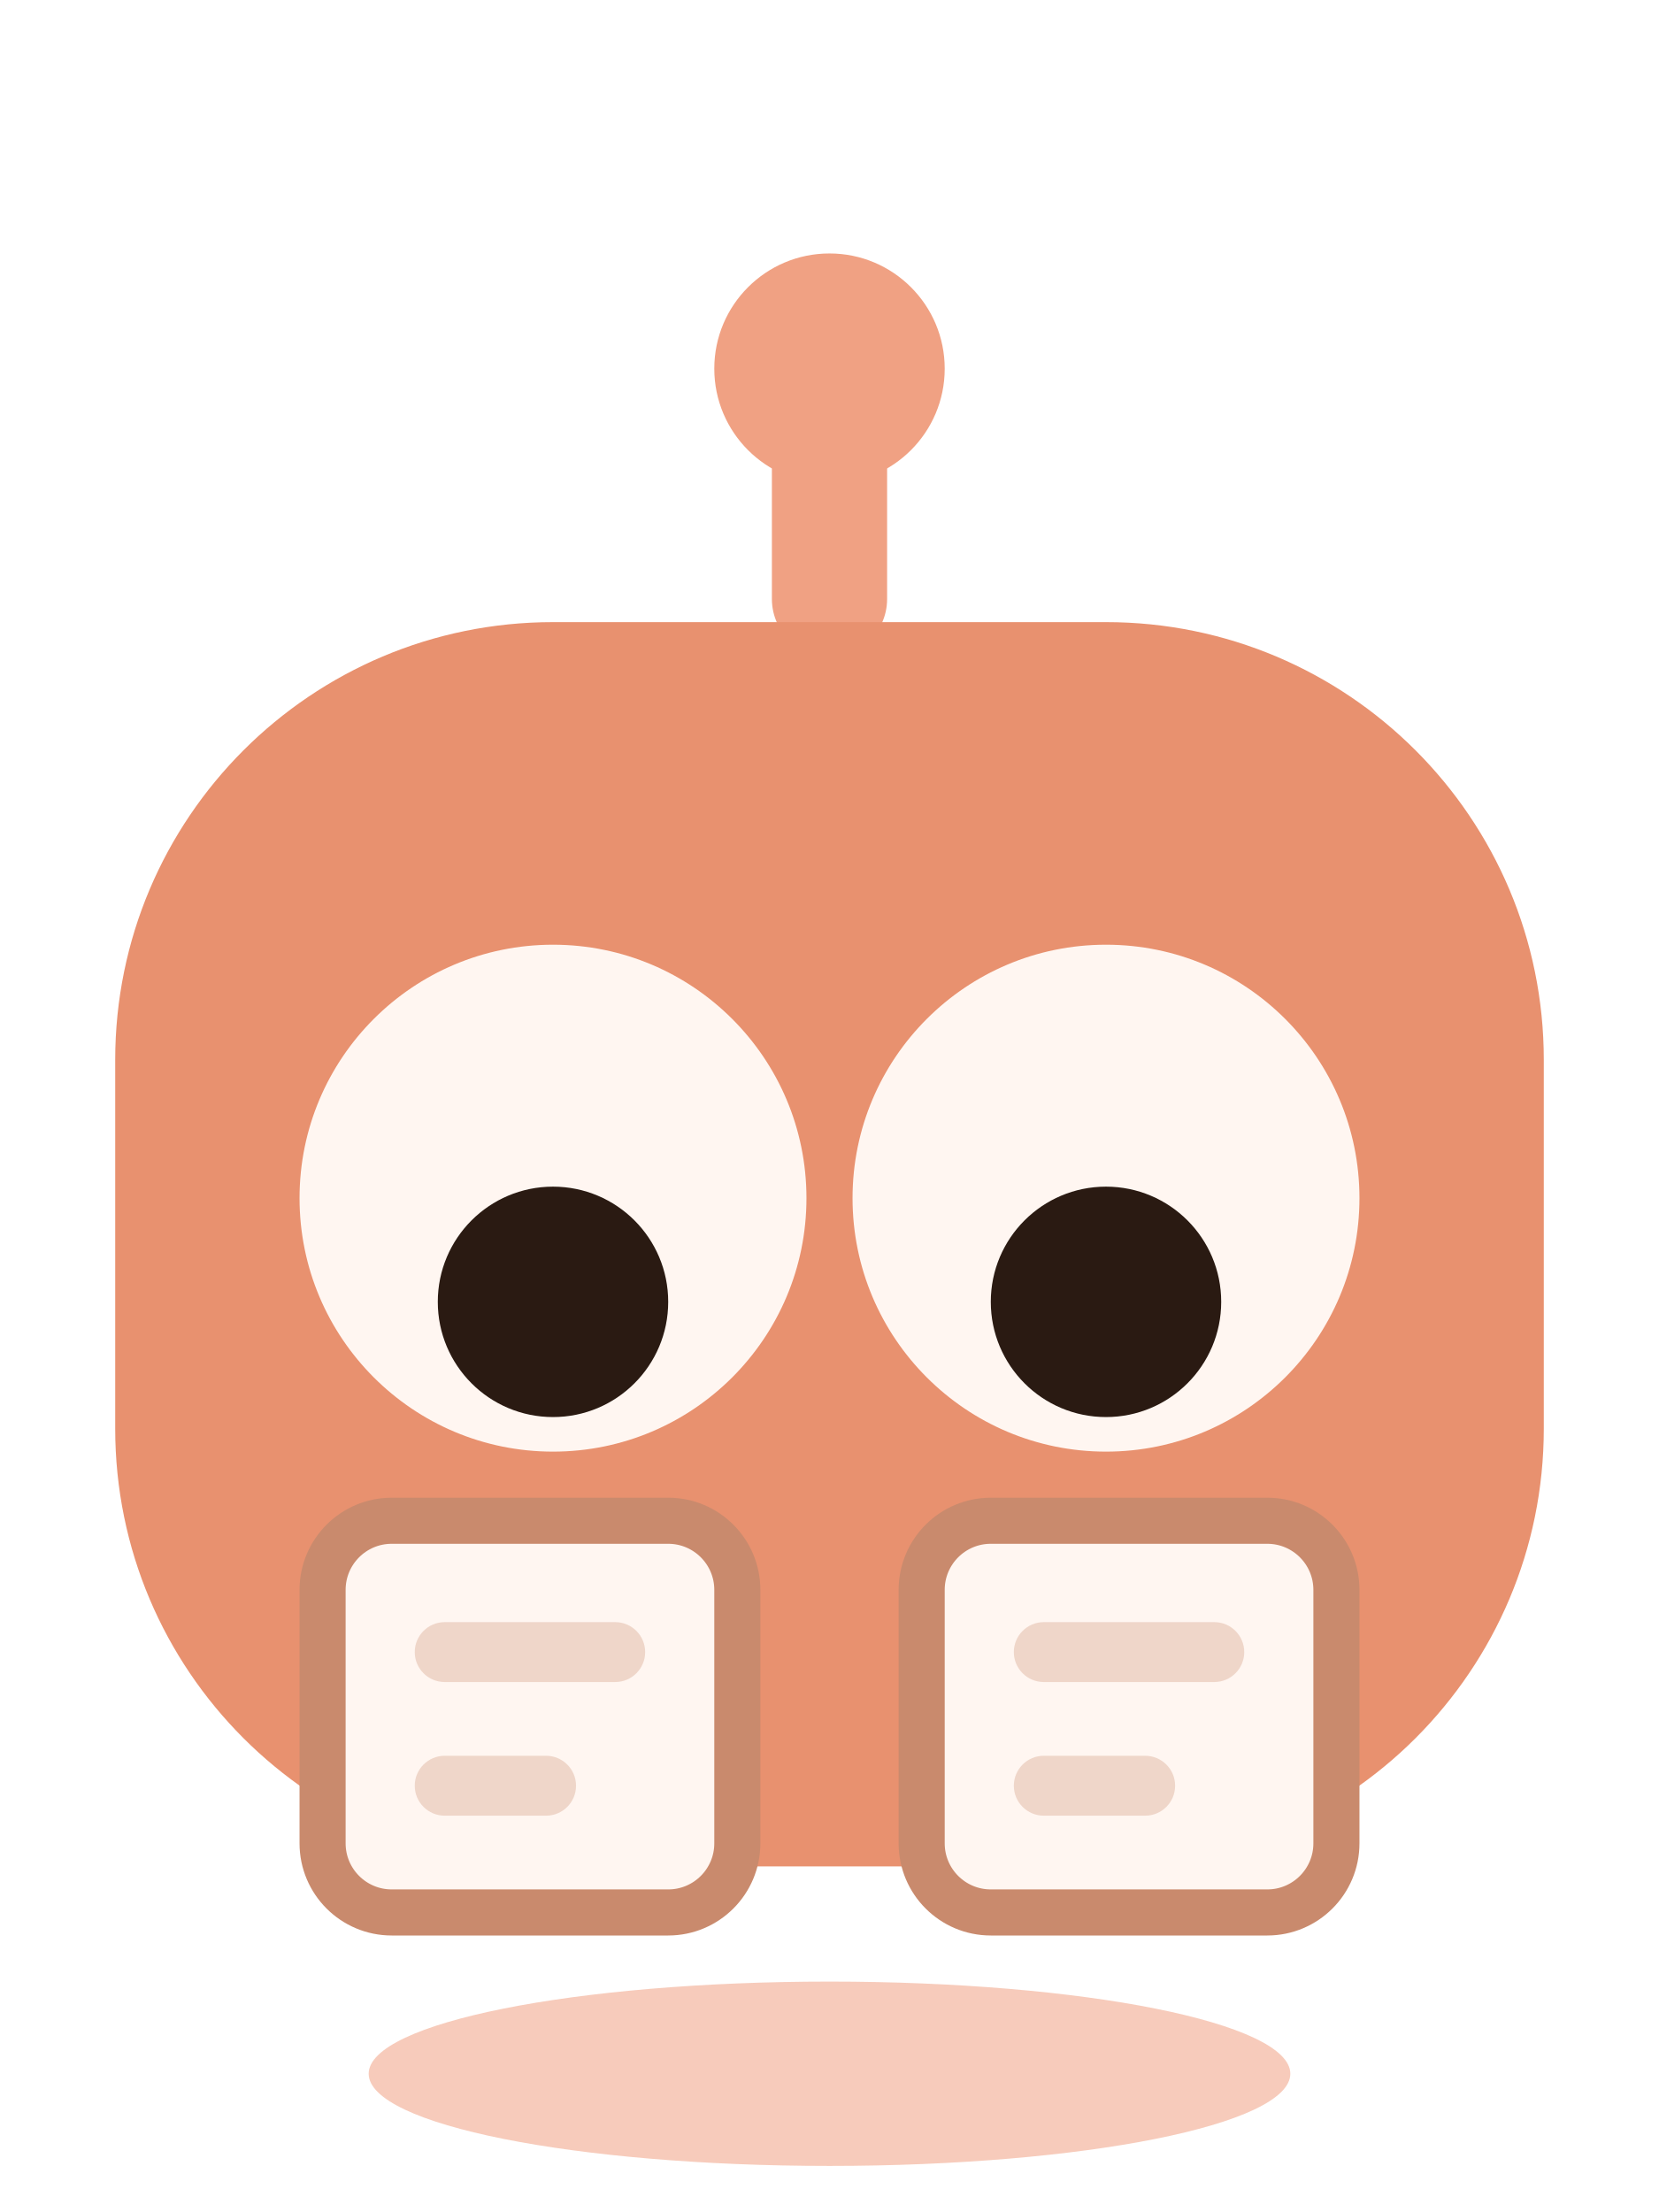
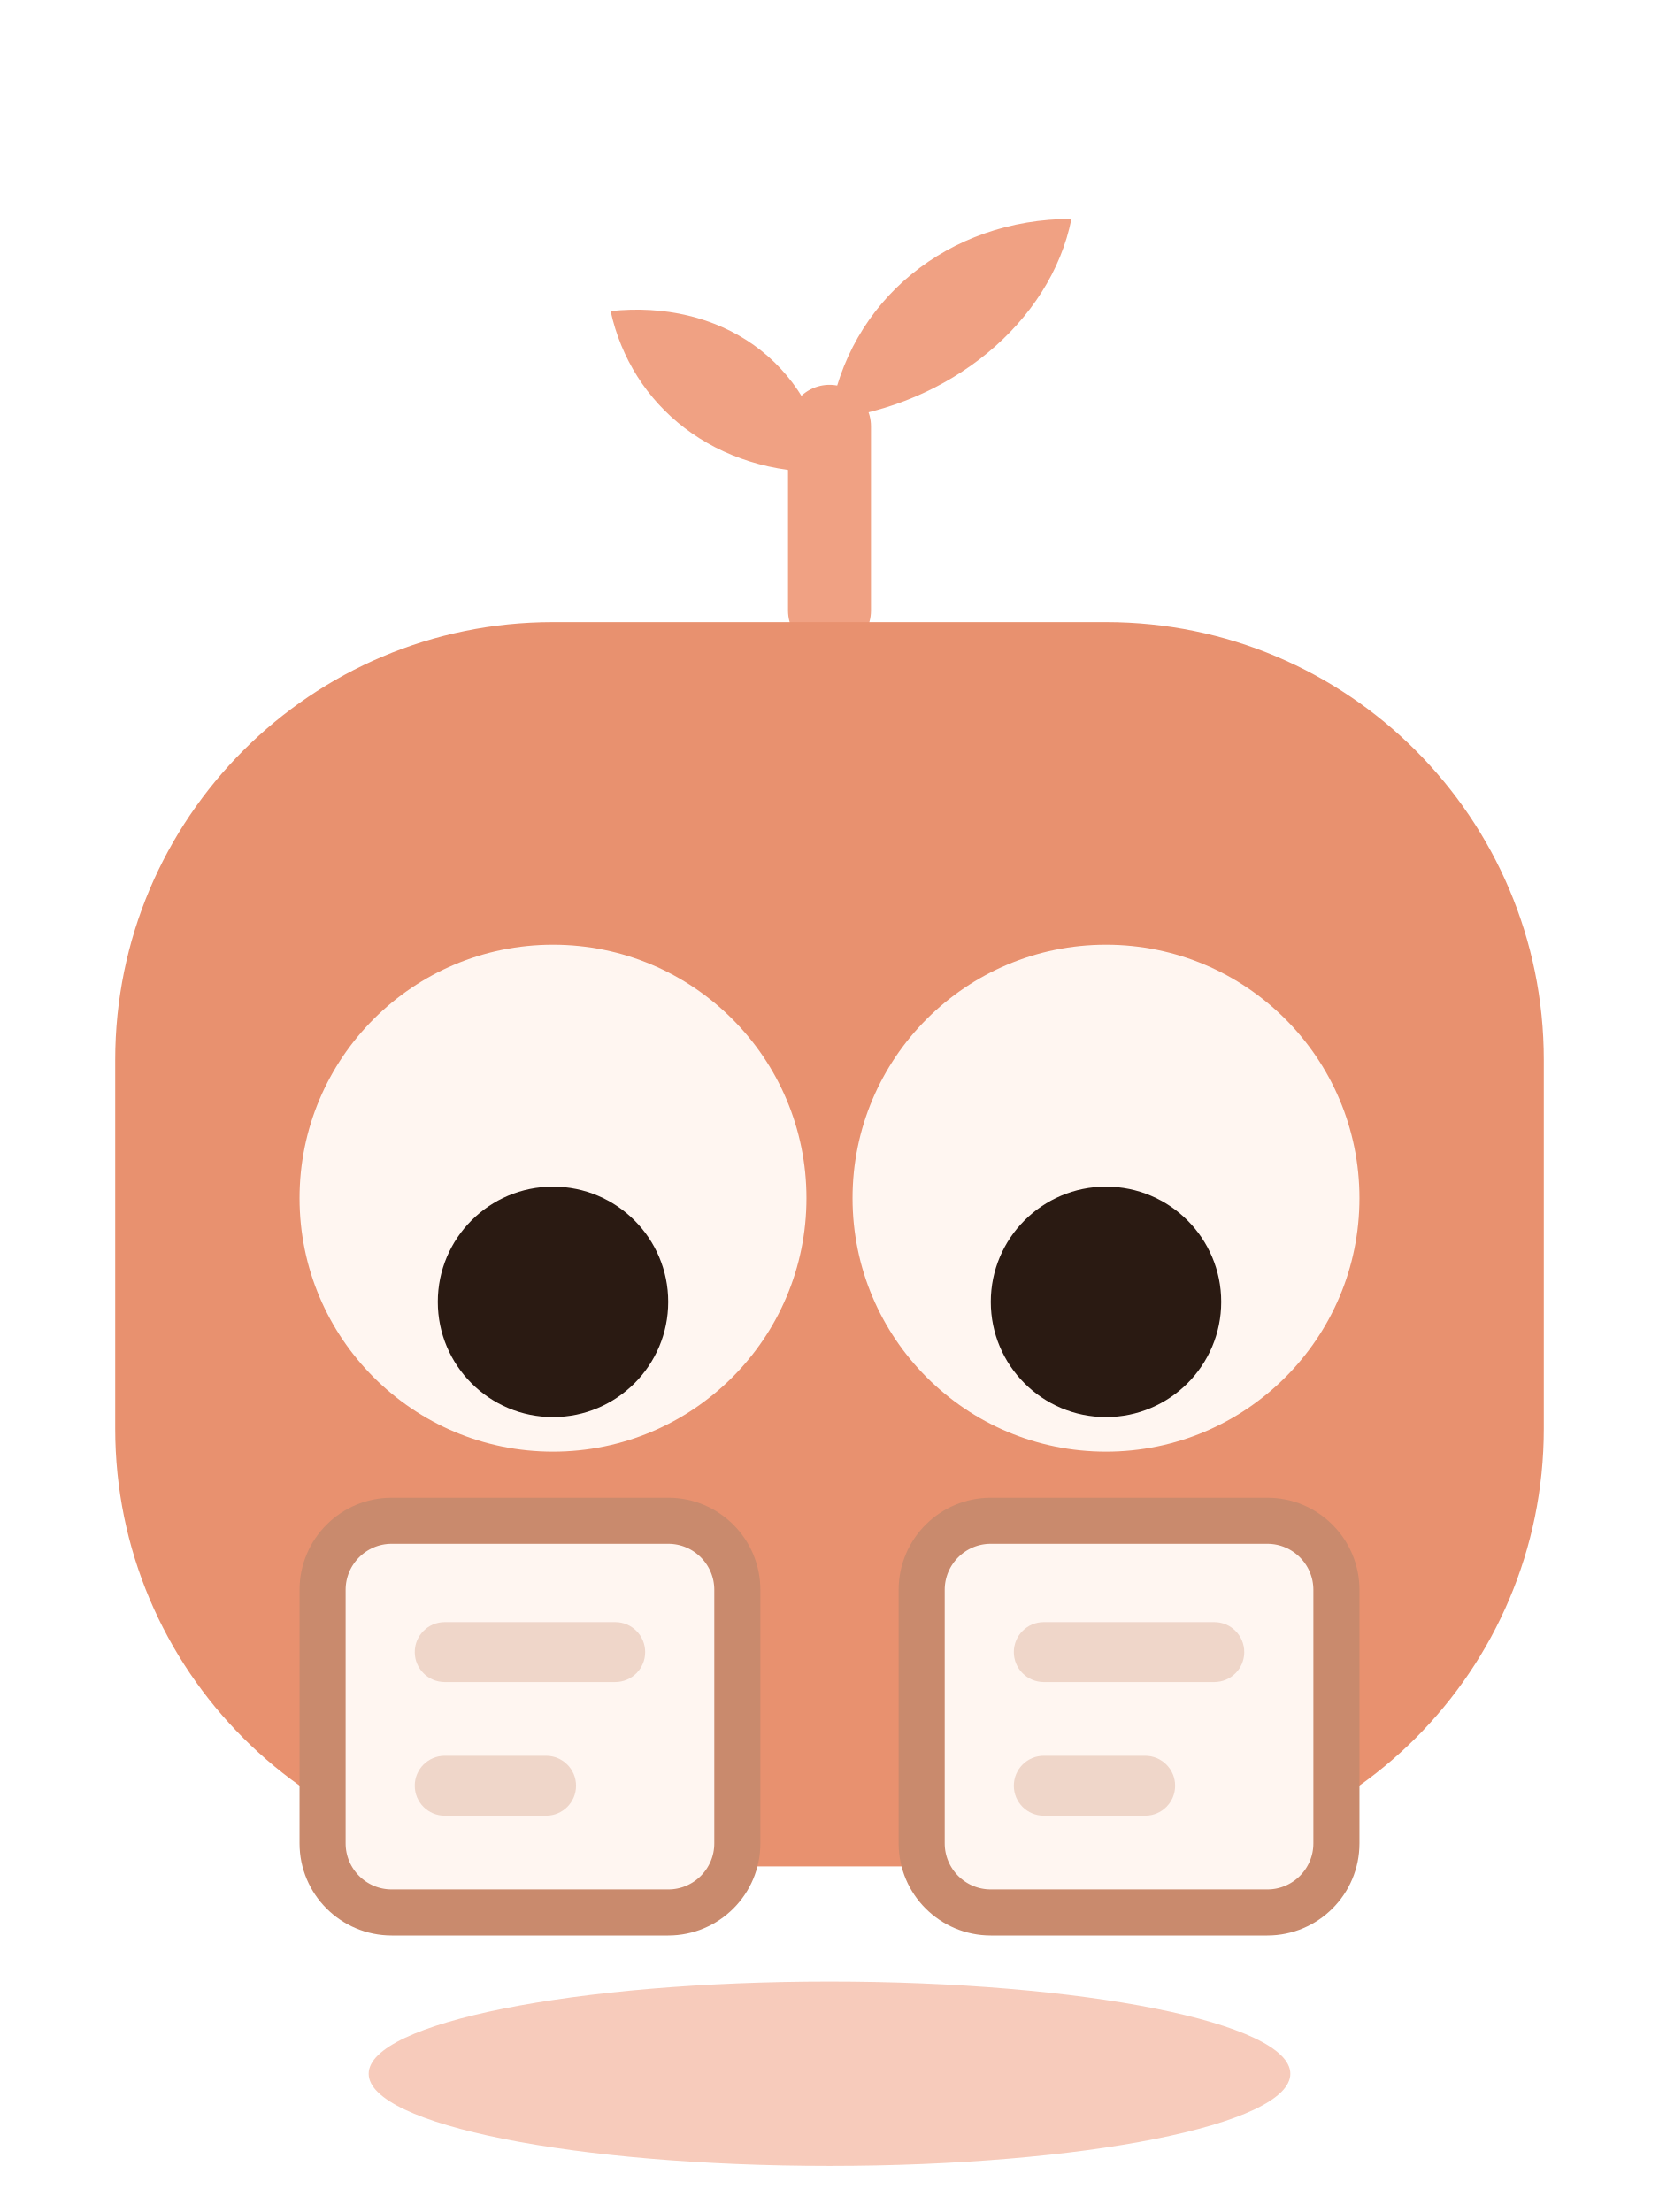
<svg xmlns="http://www.w3.org/2000/svg" width="72" height="96" viewBox="12 0 72 96" role="img" aria-label="PROBE — weighing two papers against each other">
  <style>
    .hull   { fill: #E8916F; }
    .iris   { fill: #FFF6F1; }
    .pupil  { fill: #2A1A12; }
-     .stalk  { stroke: #F0A183; stroke-width: 5; stroke-linecap: round; fill: none; }
-     .beacon { fill: #F0A183; }
+     .stem   { stroke: #F0A183; stroke-width: 3.6; stroke-linecap: round; fill: none; }
+     .leaf   { fill: #F0A183; }
+     .sprout { transform-box: view-box; transform-origin: 48px 27px;
+               animation: sway 3.2s ease-in-out infinite; }
+     @keyframes sway { 0%, 100% { transform: rotate(-5deg); } 50% { transform: rotate(5deg); } }
    .page   { fill: #FFF6F1; stroke: #C98A6D; stroke-width: 2; }
    .line   { fill: #C98A6D; opacity: .3; }
    .shadow { fill: #F0A183; opacity: .55; }
    .rig   { animation: bob 4.2s ease-in-out infinite; }
    .pupil { animation: lean 4.4s ease-in-out infinite; }
    .pL    { transform-origin: 35px 74.5px; animation: panL 4.4s ease-in-out infinite; }
    .pR    { transform-origin: 61px 74.5px; animation: panR 4.4s ease-in-out infinite; }
    .gL    { animation: glow 4.4s ease-in-out infinite; }
    .gR    { animation: glow 4.4s ease-in-out 2.2s infinite; }
    @keyframes bob  { 0%, 100% { transform: translateY(0); } 50% { transform: translateY(-2px); } }
    @keyframes panL { 0%, 38% { transform: translateY(-3.4px) rotate(-4deg); }
                     50%, 88% { transform: translateY(3.4px) rotate(4deg); }
                     100% { transform: translateY(-3.4px) rotate(-4deg); } }
    @keyframes panR { 0%, 38% { transform: translateY(3.4px) rotate(4deg); }
                     50%, 88% { transform: translateY(-3.4px) rotate(-4deg); }
                     100% { transform: translateY(3.4px) rotate(4deg); } }
    @keyframes lean { 0%, 38% { transform: translateX(-3.6px); }
                     50%, 88% { transform: translateX(3.6px); }
                     100% { transform: translateX(-3.6px); } }
    @keyframes glow { 0%, 34% { opacity: .95; } 44%, 100% { opacity: .3; } }
    @media (prefers-reduced-motion: reduce) {
-       .rig, .pupil, .pL, .pR, .line { animation: none; }
+       .rig, .sprout, .pupil, .pL, .pR, .line { animation: none; }
      .line { opacity: .55; }
    }
  </style>
  <ellipse class="shadow" cx="48" cy="90" rx="20" ry="4" />
  <g class="rig">
-     <path class="stalk" d="M48 26 V19" />
-     <circle class="beacon" cx="48" cy="16" r="5" />
+     <g class="sprout">
+       <path class="stem" d="M48 26.5 V18.5" />
+       <path class="leaf" d="M48 20.5 C43 20.6, 39.4 17.6, 38.5 13.5 C43.2 13, 47.2 15.6, 48 20.5 Z" />
+       <path class="leaf" d="M48 18.2 C53.2 17.6, 57.6 14, 58.5 9.5 C53.2 9.5, 48.8 13, 48 18.2 Z" />
+     </g>
    <rect class="hull" x="17" y="27" width="62" height="54" rx="19" />
    <g class="eye eL">
      <g class="lid">
        <circle class="iris" cx="36" cy="52" r="11" />
        <circle class="pupil" cx="36" cy="56.5" r="5" />
      </g>
    </g>
    <g class="eye eR">
      <g class="lid">
        <circle class="iris" cx="60" cy="52" r="11" />
        <circle class="pupil" cx="60" cy="56.5" r="5" />
      </g>
    </g>
    <g class="pL">
      <rect class="page" x="26" y="66" width="18" height="17" rx="3" />
      <rect class="line gL" x="30" y="70.4" width="10" height="2.6" rx="1.3" />
      <rect class="line gL" x="30" y="76.2" width="7" height="2.6" rx="1.3" />
    </g>
    <g class="pR">
      <rect class="page" x="52" y="66" width="18" height="17" rx="3" />
      <rect class="line gR" x="56" y="70.4" width="10" height="2.6" rx="1.3" />
      <rect class="line gR" x="56" y="76.2" width="7" height="2.6" rx="1.3" />
    </g>
  </g>
</svg>
